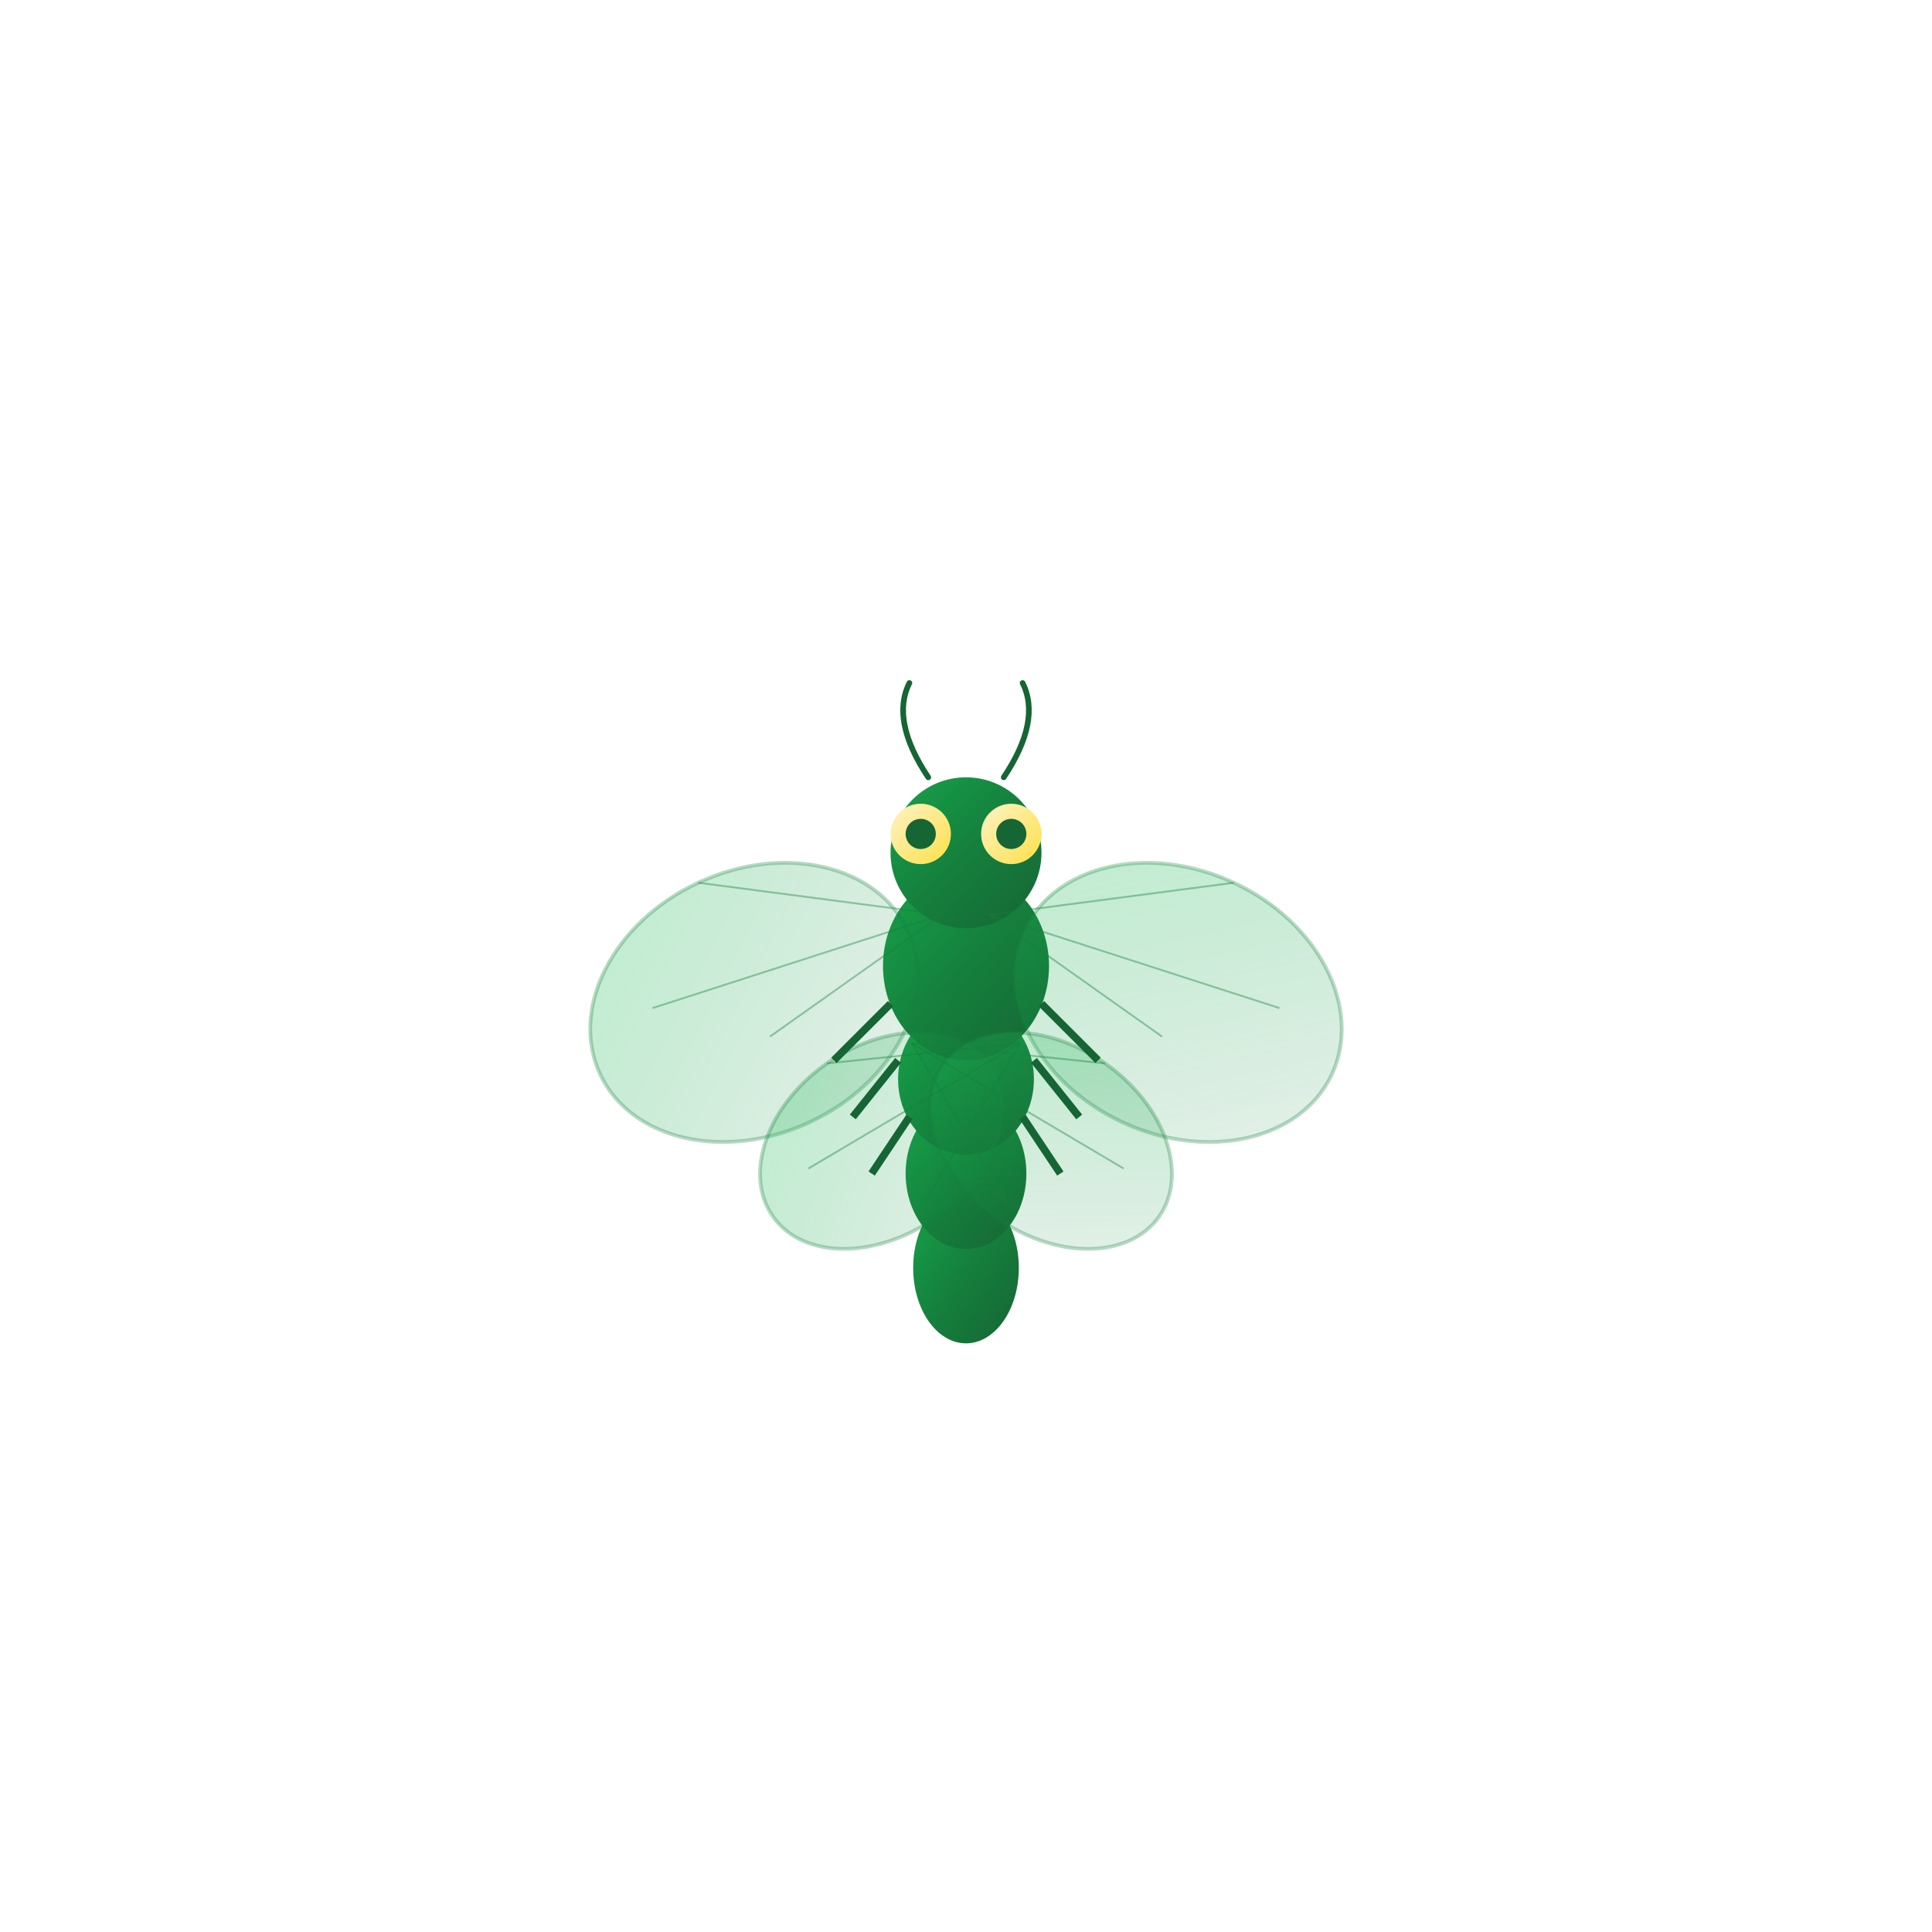
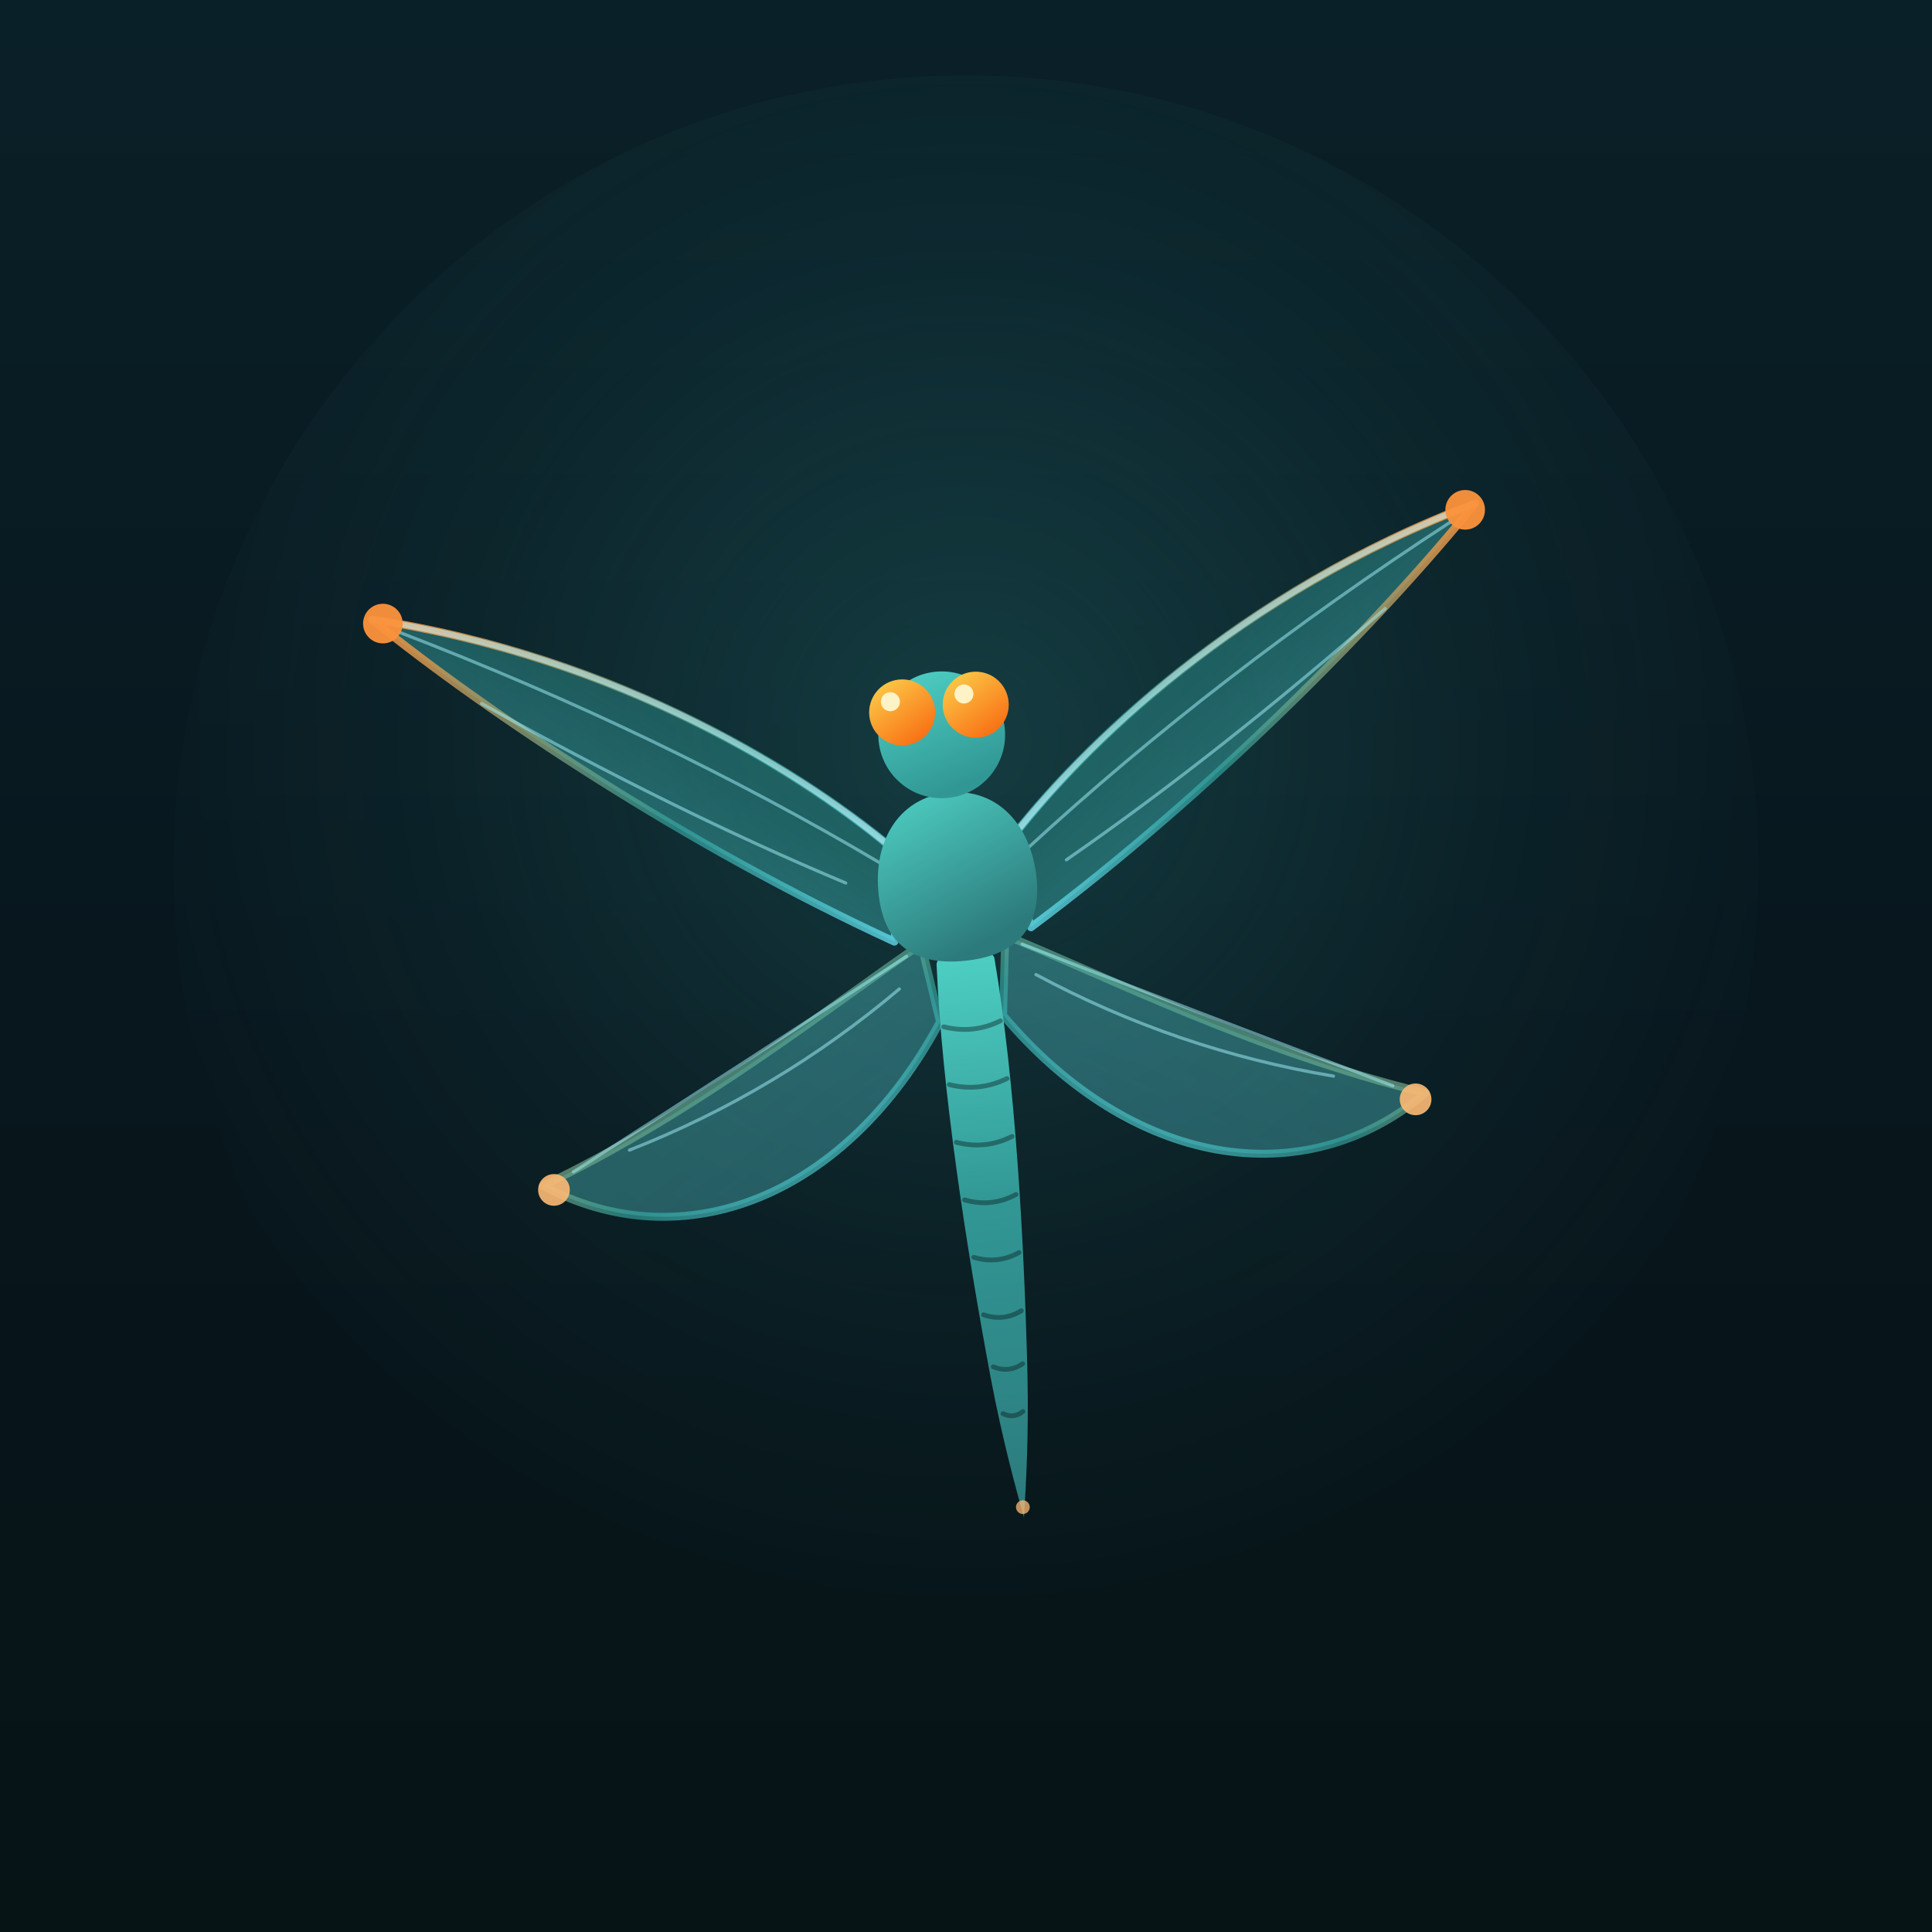
<svg xmlns="http://www.w3.org/2000/svg" width="512" height="512" viewBox="0 0 512 512">
  <defs>
-     <linearGradient id="bodyGradient" x1="0%" y1="0%" x2="100%" y2="100%">
-       <stop offset="0%" style="stop-color:#16a34a;stop-opacity:1" />
-       <stop offset="50%" style="stop-color:#15803d;stop-opacity:1" />
-       <stop offset="100%" style="stop-color:#166534;stop-opacity:1" />
+     <linearGradient id="bgGrad" x1="0" y1="0" x2="0" y2="1">
+       <stop offset="0%" stop-color="#0a2028" />
+       <stop offset="55%" stop-color="#08161d" />
+       <stop offset="100%" stop-color="#061416" />
    </linearGradient>
-     <linearGradient id="wingGradient" x1="0%" y1="0%" x2="100%" y2="100%">
-       <stop offset="0%" style="stop-color:#22c55e;stop-opacity:0.3" />
-       <stop offset="50%" style="stop-color:#16a34a;stop-opacity:0.2" />
-       <stop offset="100%" style="stop-color:#15803d;stop-opacity:0.1" />
+     <radialGradient id="glowGrad" cx="50%" cy="42%" r="55%">
+       <stop offset="0%" stop-color="#319795" stop-opacity="0.28" />
+       <stop offset="60%" stop-color="#319795" stop-opacity="0.08" />
+       <stop offset="100%" stop-color="#319795" stop-opacity="0" />
+     </radialGradient>
+     <linearGradient id="rimGrad" x1="0" y1="0" x2="1" y2="1">
+       <stop offset="0%" stop-color="#f97316" stop-opacity="0.55" />
+       <stop offset="45%" stop-color="#38b2ac" stop-opacity="0.25" />
+       <stop offset="100%" stop-color="#4fd1c5" stop-opacity="0.5" />
    </linearGradient>
-     <linearGradient id="eyeGradient" x1="0%" y1="0%" x2="100%" y2="100%">
-       <stop offset="0%" style="stop-color:#fef3c7;stop-opacity:1" />
-       <stop offset="100%" style="stop-color:#fde047;stop-opacity:1" />
+     <linearGradient id="wgFore" x1="0" y1="1" x2="1" y2="0">
+       <stop offset="0%" stop-color="#67e8f9" stop-opacity="0.55" />
+       <stop offset="60%" stop-color="#38b2ac" stop-opacity="0.36" />
+       <stop offset="100%" stop-color="#4fd1c5" stop-opacity="0.26" />
+     </linearGradient>
+     <linearGradient id="wgHind" x1="0" y1="0" x2="1" y2="1">
+       <stop offset="0%" stop-color="#4fd1c5" stop-opacity="0.4" />
+       <stop offset="100%" stop-color="#67e8f9" stop-opacity="0.28" />
+     </linearGradient>
+     <linearGradient id="weGrad" x1="0" y1="0" x2="1" y2="1">
+       <stop offset="0%" stop-color="#fb923c" stop-opacity="0.9" />
+       <stop offset="60%" stop-color="#38b2ac" stop-opacity="0.6" />
+       <stop offset="100%" stop-color="#67e8f9" stop-opacity="0.75" />
+     </linearGradient>
+     <linearGradient id="abGrad" x1="0" y1="0" x2="0" y2="1">
+       <stop offset="0%" stop-color="#4fd1c5" />
+       <stop offset="45%" stop-color="#319795" />
+       <stop offset="100%" stop-color="#2c7a7b" />
+     </linearGradient>
+     <linearGradient id="thGrad" x1="0" y1="0" x2="0.4" y2="1">
+       <stop offset="0%" stop-color="#4fd1c5" />
+       <stop offset="100%" stop-color="#2c7a7b" />
+     </linearGradient>
+     <linearGradient id="hdGrad" x1="0" y1="0" x2="0.3" y2="1">
+       <stop offset="0%" stop-color="#4fd1c5" />
+       <stop offset="100%" stop-color="#319795" />
+     </linearGradient>
+     <linearGradient id="eyeGrad" x1="0" y1="0" x2="0.6" y2="1">
+       <stop offset="0%" stop-color="#fcd34d" />
+       <stop offset="100%" stop-color="#f97316" />
    </linearGradient>
  </defs>
-   <g transform="translate(256, 256)">
-     <ellipse cx="0" cy="80" rx="14" ry="20" fill="url(#bodyGradient)" />
-     <ellipse cx="0" cy="55" rx="16" ry="20" fill="url(#bodyGradient)" />
-     <ellipse cx="0" cy="30" rx="18" ry="20" fill="url(#bodyGradient)" />
-     <ellipse cx="0" cy="0" rx="22" ry="25" fill="url(#bodyGradient)" />
-     <ellipse cx="0" cy="-30" rx="20" ry="20" fill="url(#bodyGradient)" />
-     <ellipse cx="-12" cy="-35" rx="8" ry="8" fill="url(#eyeGradient)" />
-     <ellipse cx="12" cy="-35" rx="8" ry="8" fill="url(#eyeGradient)" />
-     <ellipse cx="-12" cy="-35" rx="4" ry="4" fill="#166534" />
-     <ellipse cx="12" cy="-35" rx="4" ry="4" fill="#166534" />
-     <ellipse cx="-55" cy="-15" rx="45" ry="35" fill="url(#wingGradient)" transform="rotate(-25)" stroke="#15803d" stroke-width="1" stroke-opacity="0.3" />
-     <ellipse cx="55" cy="-15" rx="45" ry="35" fill="url(#wingGradient)" transform="rotate(25)" stroke="#15803d" stroke-width="1" stroke-opacity="0.3" />
-     <g stroke="#15803d" stroke-width="0.5" stroke-opacity="0.4" fill="none">
-       <line x1="0" y1="-15" x2="-55" y2="-50" transform="rotate(-25)" />
-       <line x1="0" y1="-15" x2="-55" y2="-5" transform="rotate(-25)" />
-       <line x1="0" y1="-15" x2="-80" y2="-25" transform="rotate(-25)" />
-       <line x1="0" y1="-15" x2="55" y2="-50" transform="rotate(25)" />
-       <line x1="0" y1="-15" x2="55" y2="-5" transform="rotate(25)" />
-       <line x1="0" y1="-15" x2="80" y2="-25" transform="rotate(25)" />
-     </g>
-     <ellipse cx="-45" cy="25" rx="35" ry="25" fill="url(#wingGradient)" transform="rotate(-35)" stroke="#15803d" stroke-width="1" stroke-opacity="0.3" />
-     <ellipse cx="45" cy="25" rx="35" ry="25" fill="url(#wingGradient)" transform="rotate(35)" stroke="#15803d" stroke-width="1" stroke-opacity="0.3" />
-     <g stroke="#15803d" stroke-width="0.5" stroke-opacity="0.4" fill="none">
-       <line x1="0" y1="25" x2="-45" y2="0" transform="rotate(-35)" />
-       <line x1="0" y1="25" x2="-45" y2="45" transform="rotate(-35)" />
-       <line x1="0" y1="25" x2="-65" y2="20" transform="rotate(-35)" />
-       <line x1="0" y1="25" x2="45" y2="0" transform="rotate(35)" />
-       <line x1="0" y1="25" x2="45" y2="45" transform="rotate(35)" />
-       <line x1="0" y1="25" x2="65" y2="20" transform="rotate(35)" />
-     </g>
-     <g stroke="#166534" stroke-width="2" fill="none">
-       <line x1="-20" y1="10" x2="-35" y2="25" />
-       <line x1="20" y1="10" x2="35" y2="25" />
-       <line x1="-18" y1="25" x2="-30" y2="40" />
-       <line x1="18" y1="25" x2="30" y2="40" />
-       <line x1="-15" y1="40" x2="-25" y2="55" />
-       <line x1="15" y1="40" x2="25" y2="55" />
-     </g>
-     <g stroke="#166534" stroke-width="1.5" fill="none" stroke-linecap="round">
-       <path d="M-10 -50 Q-20 -65 -15 -75" />
-       <path d="M10 -50 Q20 -65 15 -75" />
+   <rect width="512" height="512" rx="0" fill="url(#bgGrad)" />
+   <circle cx="256" cy="230" r="210" fill="url(#glowGrad)" />
+   <g transform="translate(256 256) scale(0.7) translate(-256 -256)">
+     <g transform="rotate(-6 256 256)">
+       <path d="M236 212 C204 178 138 126 46 102 C86 142 156 200 230 244 Z" fill="url(#wgFore)" stroke="url(#weGrad)" stroke-width="3" stroke-linejoin="round" />
+       <path d="M240 246 C206 264 150 300 88 322 C138 356 202 338 244 276 Z" fill="url(#wgHind)" stroke="url(#weGrad)" stroke-width="3" stroke-linejoin="round" />
+       <path d="M236 212 C204 178 138 126 46 102" fill="none" stroke="#cffafe" stroke-width="2.2" stroke-linecap="round" opacity="0.55" />
+       <g fill="none" stroke="#a5f3fc" stroke-width="1.2" opacity="0.5" stroke-linecap="round">
+         <path d="M228 214 Q150 156 56 108" />
+         <path d="M214 220 Q152 186 84 138" />
+         <path d="M234 250 Q172 282 100 318" />
+         <path d="M230 262 Q180 296 122 312" />
+       </g>
+       <circle cx="50" cy="104" r="7.5" fill="#fb923c" opacity="0.95" />
+       <circle cx="92" cy="324" r="6" fill="#fdba74" opacity="0.9" />
+       <g transform="translate(512 0) scale(-1 1)">
+         <path d="M236 212 C204 178 138 126 46 102 C86 142 156 200 230 244 Z" fill="url(#wgFore)" stroke="url(#weGrad)" stroke-width="3" stroke-linejoin="round" />
+         <path d="M240 246 C206 264 150 300 88 322 C138 356 202 338 244 276 Z" fill="url(#wgHind)" stroke="url(#weGrad)" stroke-width="3" stroke-linejoin="round" />
+         <path d="M236 212 C204 178 138 126 46 102" fill="none" stroke="#cffafe" stroke-width="2.2" stroke-linecap="round" opacity="0.55" />
+         <g fill="none" stroke="#a5f3fc" stroke-width="1.2" opacity="0.5" stroke-linecap="round">
+           <path d="M228 214 Q150 156 56 108" />
+           <path d="M214 220 Q152 186 84 138" />
+           <path d="M234 250 Q172 282 100 318" />
+           <path d="M230 262 Q180 296 122 312" />
+         </g>
+         <circle cx="50" cy="104" r="7.5" fill="#fb923c" opacity="0.95" />
+         <circle cx="92" cy="324" r="6" fill="#fdba74" opacity="0.9" />
+       </g>
+       <path d="M245 254 C242 302 245 362 249 412 C251 436 254 454 256 466 C258 454 261 436 263 412 C267 362 270 302 267 254 C264 246 248 246 245 254 Z" fill="url(#abGrad)" />
+       <g fill="none" stroke="#061416" stroke-width="1.8" opacity="0.4" stroke-linecap="round">
+         <path d="M245.2 278 Q256 282 266.8 278" />
+         <path d="M245 300 Q256 304 267 300" />
+         <path d="M245.4 322 Q256 326 266.6 322" />
+         <path d="M246.2 344 Q256 348 265.8 344" />
+         <path d="M247.4 366 Q256 369.6 264.6 366" />
+         <path d="M248.8 388 Q256 391.4 263.2 388" />
+         <path d="M250.4 408 Q256 411 261.6 408" />
+         <path d="M252.2 426 Q256 428.4 259.8 426" />
+       </g>
+       <circle cx="256" cy="462" r="2.6" fill="#fdba74" opacity="0.75" />
+       <path d="M256 190 C275 190 287 206 286 228 C285 246 274 254 256 254 C238 254 227 246 226 228 C225 206 237 190 256 190 Z" fill="url(#thGrad)" />
+       <circle cx="256" cy="168" r="24" fill="url(#hdGrad)" />
+       <circle cx="242" cy="158" r="12.5" fill="url(#eyeGrad)" />
+       <circle cx="270" cy="158" r="12.5" fill="url(#eyeGrad)" />
+       <circle cx="238" cy="153.5" r="3.6" fill="#fef3c7" />
+       <circle cx="266" cy="153.5" r="3.6" fill="#fef3c7" />
    </g>
  </g>
</svg>
